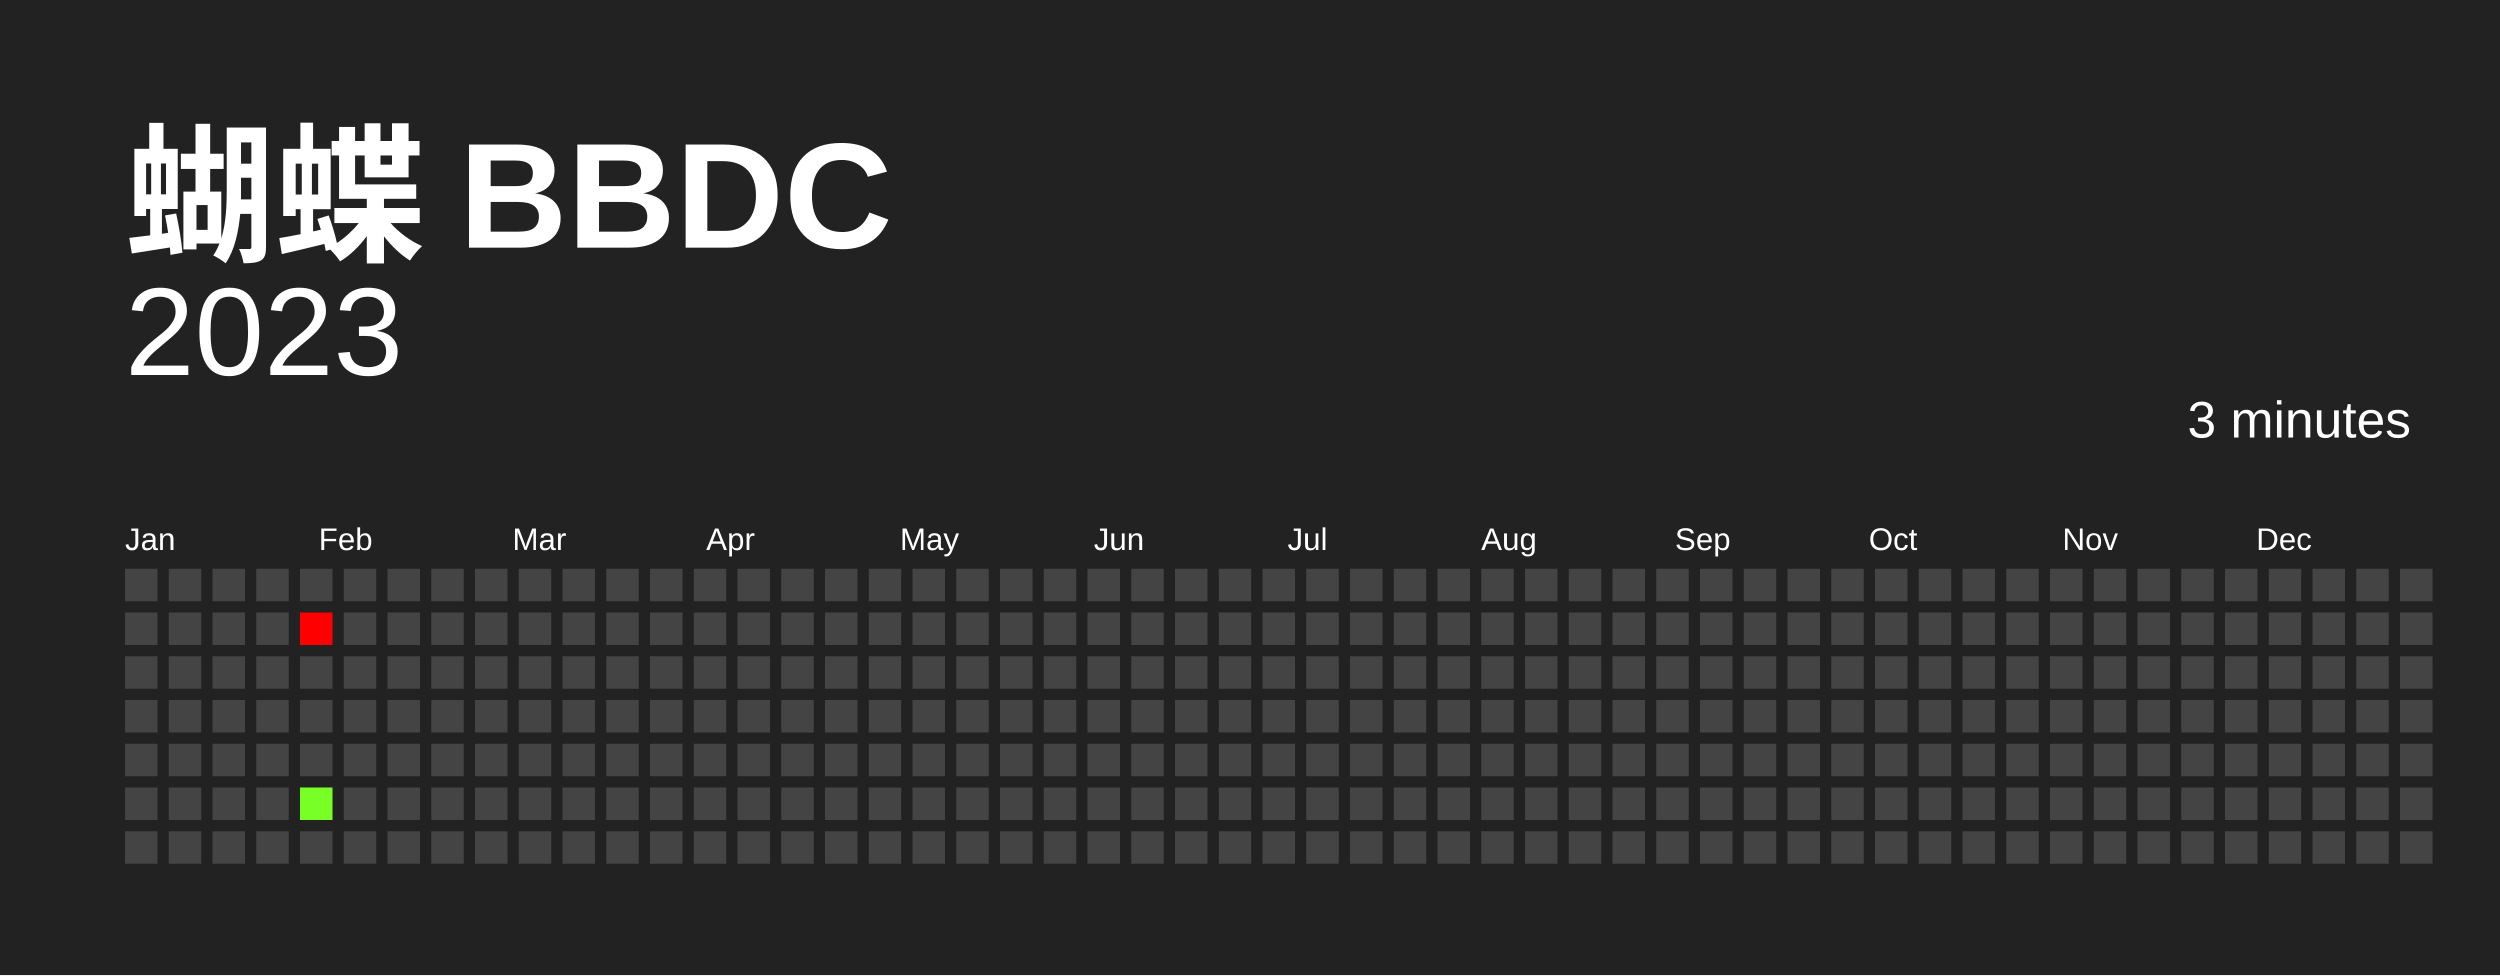
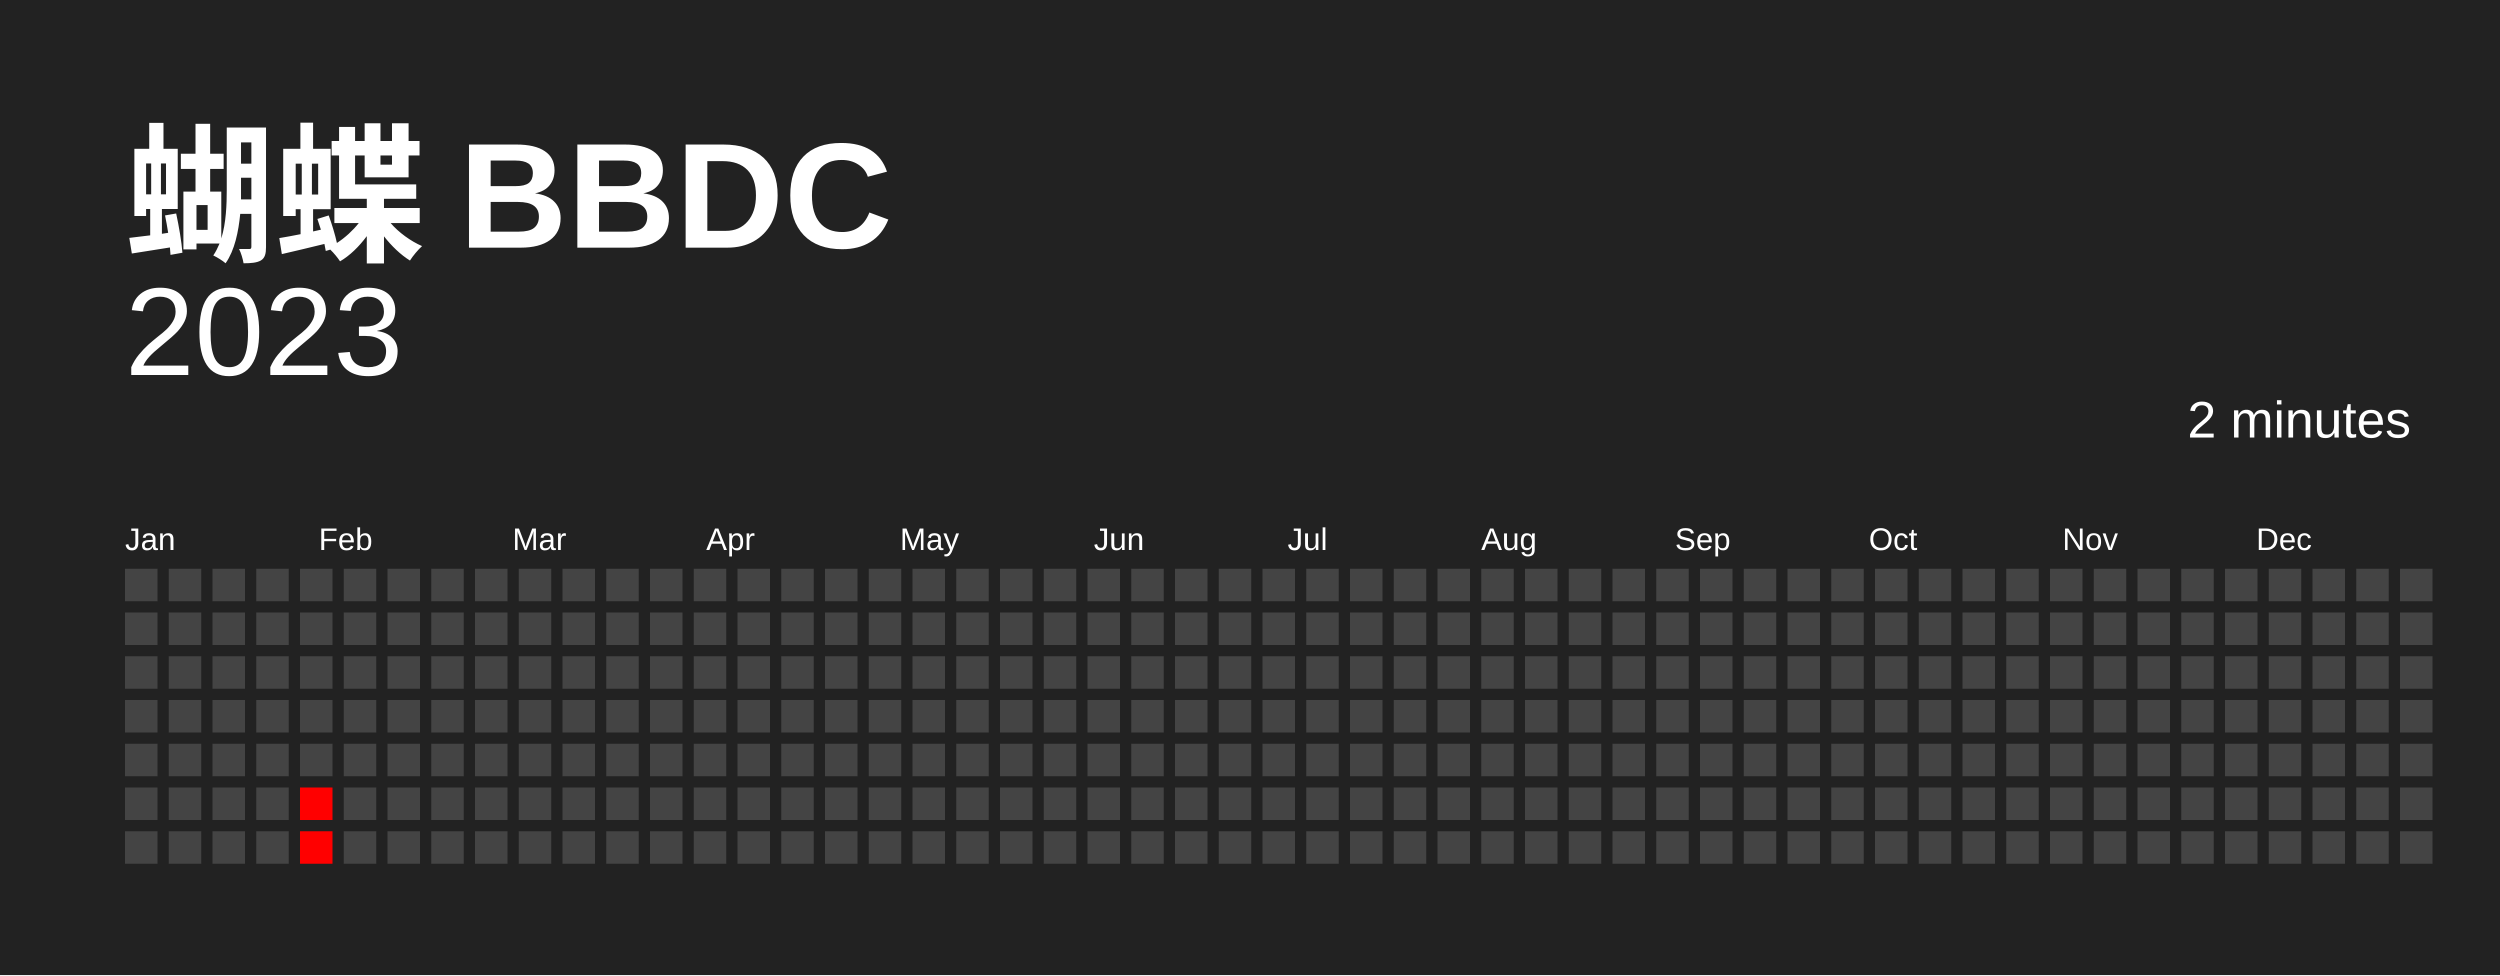
<svg xmlns="http://www.w3.org/2000/svg" baseProfile="full" height="78mm" version="1.1" viewBox="0,0,200,78" width="200mm">
  <defs />
  <rect fill="#222222" height="78" width="200" x="0" y="0" />
  <text fill="#FFFFFF" style="font-size:12px; font-family:Arial; font-weight:bold;" x="10" y="20">蝴蝶 BBDC</text>
  <text alignment-baseline="hanging" fill="#FFFFFF" style="font-size:10.0px; font-family:Arial;" x="10" y="30">2023</text>
-   <text alignment-baseline="hanging" fill="#FFFFFF" style="font-size:4.125px; font-family:Arial;" x="175" y="35">3 minutes</text>
+   <text alignment-baseline="hanging" fill="#FFFFFF" style="font-size:4.125px; font-family:Arial;" x="175" y="35">2 minutes</text>
  <text fill="#FFFFFF" style="font-size:2.5px; font-family:Arial" x="10.0" y="44">Jan</text>
  <text fill="#FFFFFF" style="font-size:2.5px; font-family:Arial" x="25.5" y="44">Feb</text>
  <text fill="#FFFFFF" style="font-size:2.5px; font-family:Arial" x="41.0" y="44">Mar</text>
  <text fill="#FFFFFF" style="font-size:2.5px; font-family:Arial" x="56.5" y="44">Apr</text>
  <text fill="#FFFFFF" style="font-size:2.5px; font-family:Arial" x="72.0" y="44">May</text>
  <text fill="#FFFFFF" style="font-size:2.5px; font-family:Arial" x="87.5" y="44">Jun</text>
  <text fill="#FFFFFF" style="font-size:2.5px; font-family:Arial" x="103.0" y="44">Jul</text>
  <text fill="#FFFFFF" style="font-size:2.5px; font-family:Arial" x="118.5" y="44">Aug</text>
  <text fill="#FFFFFF" style="font-size:2.5px; font-family:Arial" x="134.0" y="44">Sep</text>
  <text fill="#FFFFFF" style="font-size:2.5px; font-family:Arial" x="149.5" y="44">Oct</text>
  <text fill="#FFFFFF" style="font-size:2.5px; font-family:Arial" x="165.0" y="44">Nov</text>
  <text fill="#FFFFFF" style="font-size:2.5px; font-family:Arial" x="180.5" y="44">Dec</text>
  <rect fill="#444444" height="2.6" width="2.6" x="10.0" y="45.5" />
  <rect fill="#444444" height="2.6" width="2.6" x="10.0" y="49.0" />
  <rect fill="#444444" height="2.6" width="2.6" x="10.0" y="52.5" />
  <rect fill="#444444" height="2.6" width="2.6" x="10.0" y="56.0" />
  <rect fill="#444444" height="2.6" width="2.6" x="10.0" y="59.5" />
  <rect fill="#444444" height="2.6" width="2.6" x="10.0" y="63.0" />
  <rect fill="#444444" height="2.6" width="2.6" x="10.0" y="66.5" />
  <rect fill="#444444" height="2.6" width="2.6" x="13.5" y="45.5" />
  <rect fill="#444444" height="2.6" width="2.6" x="13.5" y="49.0" />
  <rect fill="#444444" height="2.6" width="2.6" x="13.5" y="52.5" />
  <rect fill="#444444" height="2.6" width="2.6" x="13.5" y="56.0" />
  <rect fill="#444444" height="2.6" width="2.6" x="13.5" y="59.5" />
  <rect fill="#444444" height="2.6" width="2.6" x="13.5" y="63.0" />
  <rect fill="#444444" height="2.6" width="2.6" x="13.5" y="66.5" />
  <rect fill="#444444" height="2.6" width="2.6" x="17.0" y="45.5" />
  <rect fill="#444444" height="2.6" width="2.6" x="17.0" y="49.0" />
  <rect fill="#444444" height="2.6" width="2.6" x="17.0" y="52.5" />
  <rect fill="#444444" height="2.6" width="2.6" x="17.0" y="56.0" />
  <rect fill="#444444" height="2.6" width="2.6" x="17.0" y="59.5" />
  <rect fill="#444444" height="2.6" width="2.6" x="17.0" y="63.0" />
  <rect fill="#444444" height="2.6" width="2.6" x="17.0" y="66.5" />
  <rect fill="#444444" height="2.6" width="2.6" x="20.5" y="45.5" />
  <rect fill="#444444" height="2.6" width="2.6" x="20.5" y="49.0" />
  <rect fill="#444444" height="2.6" width="2.6" x="20.5" y="52.5" />
  <rect fill="#444444" height="2.6" width="2.6" x="20.5" y="56.0" />
  <rect fill="#444444" height="2.6" width="2.6" x="20.5" y="59.5" />
  <rect fill="#444444" height="2.6" width="2.6" x="20.5" y="63.0" />
  <rect fill="#444444" height="2.6" width="2.6" x="20.5" y="66.5" />
  <rect fill="#444444" height="2.6" width="2.6" x="24.0" y="45.5" />
-   <rect fill="red" height="2.6" width="2.6" x="24.0" y="49.0" />
+   <rect fill="#444444" height="2.6" width="2.6" x="24.0" y="49.0" />
  <rect fill="#444444" height="2.6" width="2.6" x="24.0" y="52.5" />
  <rect fill="#444444" height="2.6" width="2.6" x="24.0" y="56.0" />
  <rect fill="#444444" height="2.6" width="2.6" x="24.0" y="59.5" />
-   <rect fill="#77ff26" height="2.6" width="2.6" x="24.0" y="63.0" />
-   <rect fill="#444444" height="2.6" width="2.6" x="24.0" y="66.5" />
+   <rect fill="#ff0000" height="2.6" width="2.6" x="24.0" y="63.0" />
+   <rect fill="#ff0000" height="2.6" width="2.6" x="24.0" y="66.5" />
  <rect fill="#444444" height="2.6" width="2.6" x="27.5" y="45.5" />
  <rect fill="#444444" height="2.6" width="2.6" x="27.5" y="49.0" />
  <rect fill="#444444" height="2.6" width="2.6" x="27.5" y="52.5" />
  <rect fill="#444444" height="2.6" width="2.6" x="27.5" y="56.0" />
  <rect fill="#444444" height="2.6" width="2.6" x="27.5" y="59.5" />
  <rect fill="#444444" height="2.6" width="2.6" x="27.5" y="63.0" />
  <rect fill="#444444" height="2.6" width="2.6" x="27.5" y="66.5" />
  <rect fill="#444444" height="2.6" width="2.6" x="31.0" y="45.5" />
  <rect fill="#444444" height="2.6" width="2.6" x="31.0" y="49.0" />
  <rect fill="#444444" height="2.6" width="2.6" x="31.0" y="52.5" />
  <rect fill="#444444" height="2.6" width="2.6" x="31.0" y="56.0" />
  <rect fill="#444444" height="2.6" width="2.6" x="31.0" y="59.5" />
  <rect fill="#444444" height="2.6" width="2.6" x="31.0" y="63.0" />
  <rect fill="#444444" height="2.6" width="2.6" x="31.0" y="66.5" />
  <rect fill="#444444" height="2.6" width="2.6" x="34.5" y="45.5" />
  <rect fill="#444444" height="2.6" width="2.6" x="34.5" y="49.0" />
  <rect fill="#444444" height="2.6" width="2.6" x="34.5" y="52.5" />
  <rect fill="#444444" height="2.6" width="2.6" x="34.5" y="56.0" />
  <rect fill="#444444" height="2.6" width="2.6" x="34.5" y="59.5" />
  <rect fill="#444444" height="2.6" width="2.6" x="34.5" y="63.0" />
  <rect fill="#444444" height="2.6" width="2.6" x="34.5" y="66.5" />
  <rect fill="#444444" height="2.6" width="2.6" x="38.0" y="45.5" />
  <rect fill="#444444" height="2.6" width="2.6" x="38.0" y="49.0" />
  <rect fill="#444444" height="2.6" width="2.6" x="38.0" y="52.5" />
  <rect fill="#444444" height="2.6" width="2.6" x="38.0" y="56.0" />
  <rect fill="#444444" height="2.6" width="2.6" x="38.0" y="59.5" />
  <rect fill="#444444" height="2.6" width="2.6" x="38.0" y="63.0" />
  <rect fill="#444444" height="2.6" width="2.6" x="38.0" y="66.5" />
  <rect fill="#444444" height="2.6" width="2.6" x="41.5" y="45.5" />
  <rect fill="#444444" height="2.6" width="2.6" x="41.5" y="49.0" />
  <rect fill="#444444" height="2.6" width="2.6" x="41.5" y="52.5" />
  <rect fill="#444444" height="2.6" width="2.6" x="41.5" y="56.0" />
  <rect fill="#444444" height="2.6" width="2.6" x="41.5" y="59.5" />
  <rect fill="#444444" height="2.6" width="2.6" x="41.5" y="63.0" />
  <rect fill="#444444" height="2.6" width="2.6" x="41.5" y="66.5" />
  <rect fill="#444444" height="2.6" width="2.6" x="45.0" y="45.5" />
  <rect fill="#444444" height="2.6" width="2.6" x="45.0" y="49.0" />
  <rect fill="#444444" height="2.6" width="2.6" x="45.0" y="52.5" />
  <rect fill="#444444" height="2.6" width="2.6" x="45.0" y="56.0" />
  <rect fill="#444444" height="2.6" width="2.6" x="45.0" y="59.5" />
  <rect fill="#444444" height="2.6" width="2.6" x="45.0" y="63.0" />
  <rect fill="#444444" height="2.6" width="2.6" x="45.0" y="66.5" />
  <rect fill="#444444" height="2.6" width="2.6" x="48.5" y="45.5" />
  <rect fill="#444444" height="2.6" width="2.6" x="48.5" y="49.0" />
  <rect fill="#444444" height="2.6" width="2.6" x="48.5" y="52.5" />
  <rect fill="#444444" height="2.6" width="2.6" x="48.5" y="56.0" />
  <rect fill="#444444" height="2.6" width="2.6" x="48.5" y="59.5" />
  <rect fill="#444444" height="2.6" width="2.6" x="48.5" y="63.0" />
  <rect fill="#444444" height="2.6" width="2.6" x="48.5" y="66.5" />
  <rect fill="#444444" height="2.6" width="2.6" x="52.0" y="45.5" />
  <rect fill="#444444" height="2.6" width="2.6" x="52.0" y="49.0" />
  <rect fill="#444444" height="2.6" width="2.6" x="52.0" y="52.5" />
  <rect fill="#444444" height="2.6" width="2.6" x="52.0" y="56.0" />
  <rect fill="#444444" height="2.6" width="2.6" x="52.0" y="59.5" />
  <rect fill="#444444" height="2.6" width="2.6" x="52.0" y="63.0" />
  <rect fill="#444444" height="2.6" width="2.6" x="52.0" y="66.5" />
  <rect fill="#444444" height="2.6" width="2.6" x="55.5" y="45.5" />
  <rect fill="#444444" height="2.6" width="2.6" x="55.5" y="49.0" />
  <rect fill="#444444" height="2.6" width="2.6" x="55.5" y="52.5" />
  <rect fill="#444444" height="2.6" width="2.6" x="55.5" y="56.0" />
  <rect fill="#444444" height="2.6" width="2.6" x="55.5" y="59.5" />
  <rect fill="#444444" height="2.6" width="2.6" x="55.5" y="63.0" />
  <rect fill="#444444" height="2.6" width="2.6" x="55.5" y="66.5" />
  <rect fill="#444444" height="2.6" width="2.6" x="59.0" y="45.5" />
  <rect fill="#444444" height="2.6" width="2.6" x="59.0" y="49.0" />
  <rect fill="#444444" height="2.6" width="2.6" x="59.0" y="52.5" />
  <rect fill="#444444" height="2.6" width="2.6" x="59.0" y="56.0" />
  <rect fill="#444444" height="2.6" width="2.6" x="59.0" y="59.5" />
  <rect fill="#444444" height="2.6" width="2.6" x="59.0" y="63.0" />
  <rect fill="#444444" height="2.6" width="2.6" x="59.0" y="66.5" />
  <rect fill="#444444" height="2.6" width="2.6" x="62.5" y="45.5" />
  <rect fill="#444444" height="2.6" width="2.6" x="62.5" y="49.0" />
  <rect fill="#444444" height="2.6" width="2.6" x="62.5" y="52.5" />
  <rect fill="#444444" height="2.6" width="2.6" x="62.5" y="56.0" />
  <rect fill="#444444" height="2.6" width="2.6" x="62.5" y="59.5" />
  <rect fill="#444444" height="2.6" width="2.6" x="62.5" y="63.0" />
  <rect fill="#444444" height="2.6" width="2.6" x="62.5" y="66.5" />
  <rect fill="#444444" height="2.6" width="2.6" x="66.0" y="45.5" />
  <rect fill="#444444" height="2.6" width="2.6" x="66.0" y="49.0" />
  <rect fill="#444444" height="2.6" width="2.6" x="66.0" y="52.5" />
  <rect fill="#444444" height="2.6" width="2.6" x="66.0" y="56.0" />
  <rect fill="#444444" height="2.6" width="2.6" x="66.0" y="59.5" />
  <rect fill="#444444" height="2.6" width="2.6" x="66.0" y="63.0" />
  <rect fill="#444444" height="2.6" width="2.6" x="66.0" y="66.5" />
  <rect fill="#444444" height="2.6" width="2.6" x="69.5" y="45.5" />
  <rect fill="#444444" height="2.6" width="2.6" x="69.5" y="49.0" />
  <rect fill="#444444" height="2.6" width="2.6" x="69.5" y="52.5" />
  <rect fill="#444444" height="2.6" width="2.6" x="69.5" y="56.0" />
  <rect fill="#444444" height="2.6" width="2.6" x="69.5" y="59.5" />
  <rect fill="#444444" height="2.6" width="2.6" x="69.5" y="63.0" />
  <rect fill="#444444" height="2.6" width="2.6" x="69.5" y="66.5" />
  <rect fill="#444444" height="2.6" width="2.6" x="73.0" y="45.5" />
  <rect fill="#444444" height="2.6" width="2.6" x="73.0" y="49.0" />
  <rect fill="#444444" height="2.6" width="2.6" x="73.0" y="52.5" />
  <rect fill="#444444" height="2.6" width="2.6" x="73.0" y="56.0" />
  <rect fill="#444444" height="2.6" width="2.6" x="73.0" y="59.5" />
  <rect fill="#444444" height="2.6" width="2.6" x="73.0" y="63.0" />
  <rect fill="#444444" height="2.6" width="2.6" x="73.0" y="66.5" />
  <rect fill="#444444" height="2.6" width="2.6" x="76.5" y="45.5" />
  <rect fill="#444444" height="2.6" width="2.6" x="76.5" y="49.0" />
  <rect fill="#444444" height="2.6" width="2.6" x="76.5" y="52.5" />
  <rect fill="#444444" height="2.6" width="2.6" x="76.5" y="56.0" />
  <rect fill="#444444" height="2.6" width="2.6" x="76.5" y="59.5" />
  <rect fill="#444444" height="2.6" width="2.6" x="76.5" y="63.0" />
  <rect fill="#444444" height="2.6" width="2.6" x="76.5" y="66.5" />
  <rect fill="#444444" height="2.6" width="2.6" x="80.0" y="45.5" />
  <rect fill="#444444" height="2.6" width="2.6" x="80.0" y="49.0" />
  <rect fill="#444444" height="2.6" width="2.6" x="80.0" y="52.5" />
  <rect fill="#444444" height="2.6" width="2.6" x="80.0" y="56.0" />
  <rect fill="#444444" height="2.6" width="2.6" x="80.0" y="59.5" />
  <rect fill="#444444" height="2.6" width="2.6" x="80.0" y="63.0" />
  <rect fill="#444444" height="2.6" width="2.6" x="80.0" y="66.5" />
  <rect fill="#444444" height="2.6" width="2.6" x="83.5" y="45.5" />
  <rect fill="#444444" height="2.6" width="2.6" x="83.5" y="49.0" />
  <rect fill="#444444" height="2.6" width="2.6" x="83.5" y="52.5" />
  <rect fill="#444444" height="2.6" width="2.6" x="83.5" y="56.0" />
  <rect fill="#444444" height="2.6" width="2.6" x="83.5" y="59.5" />
  <rect fill="#444444" height="2.6" width="2.6" x="83.5" y="63.0" />
  <rect fill="#444444" height="2.6" width="2.6" x="83.5" y="66.5" />
  <rect fill="#444444" height="2.6" width="2.6" x="87.0" y="45.5" />
  <rect fill="#444444" height="2.6" width="2.6" x="87.0" y="49.0" />
  <rect fill="#444444" height="2.6" width="2.6" x="87.0" y="52.5" />
  <rect fill="#444444" height="2.6" width="2.6" x="87.0" y="56.0" />
  <rect fill="#444444" height="2.6" width="2.6" x="87.0" y="59.5" />
  <rect fill="#444444" height="2.6" width="2.6" x="87.0" y="63.0" />
  <rect fill="#444444" height="2.6" width="2.6" x="87.0" y="66.5" />
  <rect fill="#444444" height="2.6" width="2.6" x="90.5" y="45.5" />
  <rect fill="#444444" height="2.6" width="2.6" x="90.5" y="49.0" />
  <rect fill="#444444" height="2.6" width="2.6" x="90.5" y="52.5" />
  <rect fill="#444444" height="2.6" width="2.6" x="90.5" y="56.0" />
  <rect fill="#444444" height="2.6" width="2.6" x="90.5" y="59.5" />
  <rect fill="#444444" height="2.6" width="2.6" x="90.5" y="63.0" />
  <rect fill="#444444" height="2.6" width="2.6" x="90.5" y="66.5" />
  <rect fill="#444444" height="2.6" width="2.6" x="94.0" y="45.5" />
  <rect fill="#444444" height="2.6" width="2.6" x="94.0" y="49.0" />
  <rect fill="#444444" height="2.6" width="2.6" x="94.0" y="52.5" />
  <rect fill="#444444" height="2.6" width="2.6" x="94.0" y="56.0" />
  <rect fill="#444444" height="2.6" width="2.6" x="94.0" y="59.5" />
  <rect fill="#444444" height="2.6" width="2.6" x="94.0" y="63.0" />
  <rect fill="#444444" height="2.6" width="2.6" x="94.0" y="66.5" />
  <rect fill="#444444" height="2.6" width="2.6" x="97.5" y="45.5" />
  <rect fill="#444444" height="2.6" width="2.6" x="97.5" y="49.0" />
  <rect fill="#444444" height="2.6" width="2.6" x="97.5" y="52.5" />
  <rect fill="#444444" height="2.6" width="2.6" x="97.5" y="56.0" />
  <rect fill="#444444" height="2.6" width="2.6" x="97.5" y="59.5" />
  <rect fill="#444444" height="2.6" width="2.6" x="97.5" y="63.0" />
  <rect fill="#444444" height="2.6" width="2.6" x="97.5" y="66.5" />
  <rect fill="#444444" height="2.6" width="2.6" x="101.0" y="45.5" />
  <rect fill="#444444" height="2.6" width="2.6" x="101.0" y="49.0" />
  <rect fill="#444444" height="2.6" width="2.6" x="101.0" y="52.5" />
  <rect fill="#444444" height="2.6" width="2.6" x="101.0" y="56.0" />
  <rect fill="#444444" height="2.6" width="2.6" x="101.0" y="59.5" />
  <rect fill="#444444" height="2.6" width="2.6" x="101.0" y="63.0" />
  <rect fill="#444444" height="2.6" width="2.6" x="101.0" y="66.5" />
  <rect fill="#444444" height="2.6" width="2.6" x="104.5" y="45.5" />
  <rect fill="#444444" height="2.6" width="2.6" x="104.5" y="49.0" />
  <rect fill="#444444" height="2.6" width="2.6" x="104.5" y="52.5" />
  <rect fill="#444444" height="2.6" width="2.6" x="104.5" y="56.0" />
  <rect fill="#444444" height="2.6" width="2.6" x="104.5" y="59.5" />
  <rect fill="#444444" height="2.6" width="2.6" x="104.5" y="63.0" />
  <rect fill="#444444" height="2.6" width="2.6" x="104.5" y="66.5" />
  <rect fill="#444444" height="2.6" width="2.6" x="108.0" y="45.5" />
  <rect fill="#444444" height="2.6" width="2.6" x="108.0" y="49.0" />
  <rect fill="#444444" height="2.6" width="2.6" x="108.0" y="52.5" />
  <rect fill="#444444" height="2.6" width="2.6" x="108.0" y="56.0" />
  <rect fill="#444444" height="2.6" width="2.6" x="108.0" y="59.5" />
  <rect fill="#444444" height="2.6" width="2.6" x="108.0" y="63.0" />
  <rect fill="#444444" height="2.6" width="2.6" x="108.0" y="66.5" />
  <rect fill="#444444" height="2.6" width="2.6" x="111.5" y="45.5" />
  <rect fill="#444444" height="2.6" width="2.6" x="111.5" y="49.0" />
  <rect fill="#444444" height="2.6" width="2.6" x="111.5" y="52.5" />
  <rect fill="#444444" height="2.6" width="2.6" x="111.5" y="56.0" />
  <rect fill="#444444" height="2.6" width="2.6" x="111.5" y="59.5" />
  <rect fill="#444444" height="2.6" width="2.6" x="111.5" y="63.0" />
  <rect fill="#444444" height="2.6" width="2.6" x="111.5" y="66.5" />
  <rect fill="#444444" height="2.6" width="2.6" x="115.0" y="45.5" />
  <rect fill="#444444" height="2.6" width="2.6" x="115.0" y="49.0" />
  <rect fill="#444444" height="2.6" width="2.6" x="115.0" y="52.5" />
  <rect fill="#444444" height="2.6" width="2.6" x="115.0" y="56.0" />
  <rect fill="#444444" height="2.6" width="2.6" x="115.0" y="59.5" />
  <rect fill="#444444" height="2.6" width="2.6" x="115.0" y="63.0" />
  <rect fill="#444444" height="2.6" width="2.6" x="115.0" y="66.5" />
  <rect fill="#444444" height="2.6" width="2.6" x="118.5" y="45.5" />
  <rect fill="#444444" height="2.6" width="2.6" x="118.5" y="49.0" />
  <rect fill="#444444" height="2.6" width="2.6" x="118.5" y="52.5" />
  <rect fill="#444444" height="2.6" width="2.6" x="118.5" y="56.0" />
  <rect fill="#444444" height="2.6" width="2.6" x="118.5" y="59.5" />
  <rect fill="#444444" height="2.6" width="2.6" x="118.5" y="63.0" />
  <rect fill="#444444" height="2.6" width="2.6" x="118.5" y="66.5" />
  <rect fill="#444444" height="2.6" width="2.6" x="122.0" y="45.5" />
  <rect fill="#444444" height="2.6" width="2.6" x="122.0" y="49.0" />
  <rect fill="#444444" height="2.6" width="2.6" x="122.0" y="52.5" />
  <rect fill="#444444" height="2.6" width="2.6" x="122.0" y="56.0" />
  <rect fill="#444444" height="2.6" width="2.6" x="122.0" y="59.5" />
  <rect fill="#444444" height="2.6" width="2.6" x="122.0" y="63.0" />
  <rect fill="#444444" height="2.6" width="2.6" x="122.0" y="66.5" />
  <rect fill="#444444" height="2.6" width="2.6" x="125.5" y="45.5" />
  <rect fill="#444444" height="2.6" width="2.6" x="125.5" y="49.0" />
  <rect fill="#444444" height="2.6" width="2.6" x="125.5" y="52.5" />
  <rect fill="#444444" height="2.6" width="2.6" x="125.5" y="56.0" />
  <rect fill="#444444" height="2.6" width="2.6" x="125.5" y="59.5" />
  <rect fill="#444444" height="2.6" width="2.6" x="125.5" y="63.0" />
  <rect fill="#444444" height="2.6" width="2.6" x="125.5" y="66.5" />
  <rect fill="#444444" height="2.6" width="2.6" x="129.0" y="45.5" />
  <rect fill="#444444" height="2.6" width="2.6" x="129.0" y="49.0" />
  <rect fill="#444444" height="2.6" width="2.6" x="129.0" y="52.5" />
  <rect fill="#444444" height="2.6" width="2.6" x="129.0" y="56.0" />
  <rect fill="#444444" height="2.6" width="2.6" x="129.0" y="59.5" />
  <rect fill="#444444" height="2.6" width="2.6" x="129.0" y="63.0" />
  <rect fill="#444444" height="2.6" width="2.6" x="129.0" y="66.5" />
  <rect fill="#444444" height="2.6" width="2.6" x="132.5" y="45.5" />
  <rect fill="#444444" height="2.6" width="2.6" x="132.5" y="49.0" />
  <rect fill="#444444" height="2.6" width="2.6" x="132.5" y="52.5" />
  <rect fill="#444444" height="2.6" width="2.6" x="132.5" y="56.0" />
  <rect fill="#444444" height="2.6" width="2.6" x="132.5" y="59.5" />
  <rect fill="#444444" height="2.6" width="2.6" x="132.5" y="63.0" />
  <rect fill="#444444" height="2.6" width="2.6" x="132.5" y="66.5" />
  <rect fill="#444444" height="2.6" width="2.6" x="136.0" y="45.5" />
  <rect fill="#444444" height="2.6" width="2.6" x="136.0" y="49.0" />
  <rect fill="#444444" height="2.6" width="2.6" x="136.0" y="52.5" />
  <rect fill="#444444" height="2.6" width="2.6" x="136.0" y="56.0" />
  <rect fill="#444444" height="2.6" width="2.6" x="136.0" y="59.5" />
  <rect fill="#444444" height="2.6" width="2.6" x="136.0" y="63.0" />
  <rect fill="#444444" height="2.6" width="2.6" x="136.0" y="66.5" />
  <rect fill="#444444" height="2.6" width="2.6" x="139.5" y="45.5" />
  <rect fill="#444444" height="2.6" width="2.6" x="139.5" y="49.0" />
  <rect fill="#444444" height="2.6" width="2.6" x="139.5" y="52.5" />
  <rect fill="#444444" height="2.6" width="2.6" x="139.5" y="56.0" />
  <rect fill="#444444" height="2.6" width="2.6" x="139.5" y="59.5" />
  <rect fill="#444444" height="2.6" width="2.6" x="139.5" y="63.0" />
  <rect fill="#444444" height="2.6" width="2.6" x="139.5" y="66.5" />
  <rect fill="#444444" height="2.6" width="2.6" x="143.0" y="45.5" />
  <rect fill="#444444" height="2.6" width="2.6" x="143.0" y="49.0" />
  <rect fill="#444444" height="2.6" width="2.6" x="143.0" y="52.5" />
  <rect fill="#444444" height="2.6" width="2.6" x="143.0" y="56.0" />
  <rect fill="#444444" height="2.6" width="2.6" x="143.0" y="59.5" />
  <rect fill="#444444" height="2.6" width="2.6" x="143.0" y="63.0" />
  <rect fill="#444444" height="2.6" width="2.6" x="143.0" y="66.5" />
  <rect fill="#444444" height="2.6" width="2.6" x="146.5" y="45.5" />
  <rect fill="#444444" height="2.6" width="2.6" x="146.5" y="49.0" />
  <rect fill="#444444" height="2.6" width="2.6" x="146.5" y="52.5" />
  <rect fill="#444444" height="2.6" width="2.6" x="146.5" y="56.0" />
  <rect fill="#444444" height="2.6" width="2.6" x="146.5" y="59.5" />
  <rect fill="#444444" height="2.6" width="2.6" x="146.5" y="63.0" />
  <rect fill="#444444" height="2.6" width="2.6" x="146.5" y="66.5" />
  <rect fill="#444444" height="2.6" width="2.6" x="150.0" y="45.5" />
  <rect fill="#444444" height="2.6" width="2.6" x="150.0" y="49.0" />
  <rect fill="#444444" height="2.6" width="2.6" x="150.0" y="52.5" />
  <rect fill="#444444" height="2.6" width="2.6" x="150.0" y="56.0" />
  <rect fill="#444444" height="2.6" width="2.6" x="150.0" y="59.5" />
  <rect fill="#444444" height="2.6" width="2.6" x="150.0" y="63.0" />
  <rect fill="#444444" height="2.6" width="2.6" x="150.0" y="66.5" />
  <rect fill="#444444" height="2.6" width="2.6" x="153.5" y="45.5" />
  <rect fill="#444444" height="2.6" width="2.6" x="153.5" y="49.0" />
  <rect fill="#444444" height="2.6" width="2.6" x="153.5" y="52.5" />
  <rect fill="#444444" height="2.6" width="2.6" x="153.5" y="56.0" />
  <rect fill="#444444" height="2.6" width="2.6" x="153.5" y="59.5" />
  <rect fill="#444444" height="2.6" width="2.6" x="153.5" y="63.0" />
  <rect fill="#444444" height="2.6" width="2.6" x="153.5" y="66.5" />
  <rect fill="#444444" height="2.6" width="2.6" x="157.0" y="45.5" />
  <rect fill="#444444" height="2.6" width="2.6" x="157.0" y="49.0" />
  <rect fill="#444444" height="2.6" width="2.6" x="157.0" y="52.5" />
  <rect fill="#444444" height="2.6" width="2.6" x="157.0" y="56.0" />
  <rect fill="#444444" height="2.6" width="2.6" x="157.0" y="59.5" />
  <rect fill="#444444" height="2.6" width="2.6" x="157.0" y="63.0" />
  <rect fill="#444444" height="2.6" width="2.6" x="157.0" y="66.5" />
  <rect fill="#444444" height="2.6" width="2.6" x="160.5" y="45.5" />
  <rect fill="#444444" height="2.6" width="2.6" x="160.5" y="49.0" />
  <rect fill="#444444" height="2.6" width="2.6" x="160.5" y="52.5" />
  <rect fill="#444444" height="2.6" width="2.6" x="160.5" y="56.0" />
  <rect fill="#444444" height="2.6" width="2.6" x="160.5" y="59.5" />
  <rect fill="#444444" height="2.6" width="2.6" x="160.5" y="63.0" />
  <rect fill="#444444" height="2.6" width="2.6" x="160.5" y="66.5" />
  <rect fill="#444444" height="2.6" width="2.6" x="164.0" y="45.5" />
  <rect fill="#444444" height="2.6" width="2.6" x="164.0" y="49.0" />
  <rect fill="#444444" height="2.6" width="2.6" x="164.0" y="52.5" />
  <rect fill="#444444" height="2.6" width="2.6" x="164.0" y="56.0" />
  <rect fill="#444444" height="2.6" width="2.6" x="164.0" y="59.5" />
  <rect fill="#444444" height="2.6" width="2.6" x="164.0" y="63.0" />
  <rect fill="#444444" height="2.6" width="2.6" x="164.0" y="66.5" />
  <rect fill="#444444" height="2.6" width="2.6" x="167.5" y="45.5" />
  <rect fill="#444444" height="2.6" width="2.6" x="167.5" y="49.0" />
  <rect fill="#444444" height="2.6" width="2.6" x="167.5" y="52.5" />
  <rect fill="#444444" height="2.6" width="2.6" x="167.5" y="56.0" />
  <rect fill="#444444" height="2.6" width="2.6" x="167.5" y="59.5" />
  <rect fill="#444444" height="2.6" width="2.6" x="167.5" y="63.0" />
  <rect fill="#444444" height="2.6" width="2.6" x="167.5" y="66.5" />
  <rect fill="#444444" height="2.6" width="2.6" x="171.0" y="45.5" />
  <rect fill="#444444" height="2.6" width="2.6" x="171.0" y="49.0" />
  <rect fill="#444444" height="2.6" width="2.6" x="171.0" y="52.5" />
  <rect fill="#444444" height="2.6" width="2.6" x="171.0" y="56.0" />
  <rect fill="#444444" height="2.6" width="2.6" x="171.0" y="59.5" />
  <rect fill="#444444" height="2.6" width="2.6" x="171.0" y="63.0" />
  <rect fill="#444444" height="2.6" width="2.6" x="171.0" y="66.5" />
  <rect fill="#444444" height="2.6" width="2.6" x="174.5" y="45.5" />
  <rect fill="#444444" height="2.6" width="2.6" x="174.5" y="49.0" />
  <rect fill="#444444" height="2.6" width="2.6" x="174.5" y="52.5" />
  <rect fill="#444444" height="2.6" width="2.6" x="174.5" y="56.0" />
  <rect fill="#444444" height="2.6" width="2.6" x="174.5" y="59.5" />
  <rect fill="#444444" height="2.6" width="2.6" x="174.5" y="63.0" />
  <rect fill="#444444" height="2.6" width="2.6" x="174.5" y="66.5" />
  <rect fill="#444444" height="2.6" width="2.6" x="178.0" y="45.5" />
  <rect fill="#444444" height="2.6" width="2.6" x="178.0" y="49.0" />
  <rect fill="#444444" height="2.6" width="2.6" x="178.0" y="52.5" />
  <rect fill="#444444" height="2.6" width="2.6" x="178.0" y="56.0" />
  <rect fill="#444444" height="2.6" width="2.6" x="178.0" y="59.5" />
  <rect fill="#444444" height="2.6" width="2.6" x="178.0" y="63.0" />
  <rect fill="#444444" height="2.6" width="2.6" x="178.0" y="66.5" />
  <rect fill="#444444" height="2.6" width="2.6" x="181.5" y="45.5" />
  <rect fill="#444444" height="2.6" width="2.6" x="181.5" y="49.0" />
  <rect fill="#444444" height="2.6" width="2.6" x="181.5" y="52.5" />
  <rect fill="#444444" height="2.6" width="2.6" x="181.5" y="56.0" />
  <rect fill="#444444" height="2.6" width="2.6" x="181.5" y="59.5" />
  <rect fill="#444444" height="2.6" width="2.6" x="181.5" y="63.0" />
  <rect fill="#444444" height="2.6" width="2.6" x="181.5" y="66.5" />
  <rect fill="#444444" height="2.6" width="2.6" x="185.0" y="45.5" />
  <rect fill="#444444" height="2.6" width="2.6" x="185.0" y="49.0" />
  <rect fill="#444444" height="2.6" width="2.6" x="185.0" y="52.5" />
  <rect fill="#444444" height="2.6" width="2.6" x="185.0" y="56.0" />
  <rect fill="#444444" height="2.6" width="2.6" x="185.0" y="59.5" />
  <rect fill="#444444" height="2.6" width="2.6" x="185.0" y="63.0" />
  <rect fill="#444444" height="2.6" width="2.6" x="185.0" y="66.5" />
  <rect fill="#444444" height="2.6" width="2.6" x="188.5" y="45.5" />
  <rect fill="#444444" height="2.6" width="2.6" x="188.5" y="49.0" />
  <rect fill="#444444" height="2.6" width="2.6" x="188.5" y="52.5" />
  <rect fill="#444444" height="2.6" width="2.6" x="188.5" y="56.0" />
  <rect fill="#444444" height="2.6" width="2.6" x="188.5" y="59.5" />
  <rect fill="#444444" height="2.6" width="2.6" x="188.5" y="63.0" />
  <rect fill="#444444" height="2.6" width="2.6" x="188.5" y="66.5" />
  <rect fill="#444444" height="2.6" width="2.6" x="192.0" y="45.5" />
  <rect fill="#444444" height="2.6" width="2.6" x="192.0" y="49.0" />
  <rect fill="#444444" height="2.6" width="2.6" x="192.0" y="52.5" />
  <rect fill="#444444" height="2.6" width="2.6" x="192.0" y="56.0" />
  <rect fill="#444444" height="2.6" width="2.6" x="192.0" y="59.5" />
  <rect fill="#444444" height="2.6" width="2.6" x="192.0" y="63.0" />
  <rect fill="#444444" height="2.6" width="2.6" x="192.0" y="66.5" />
</svg>
